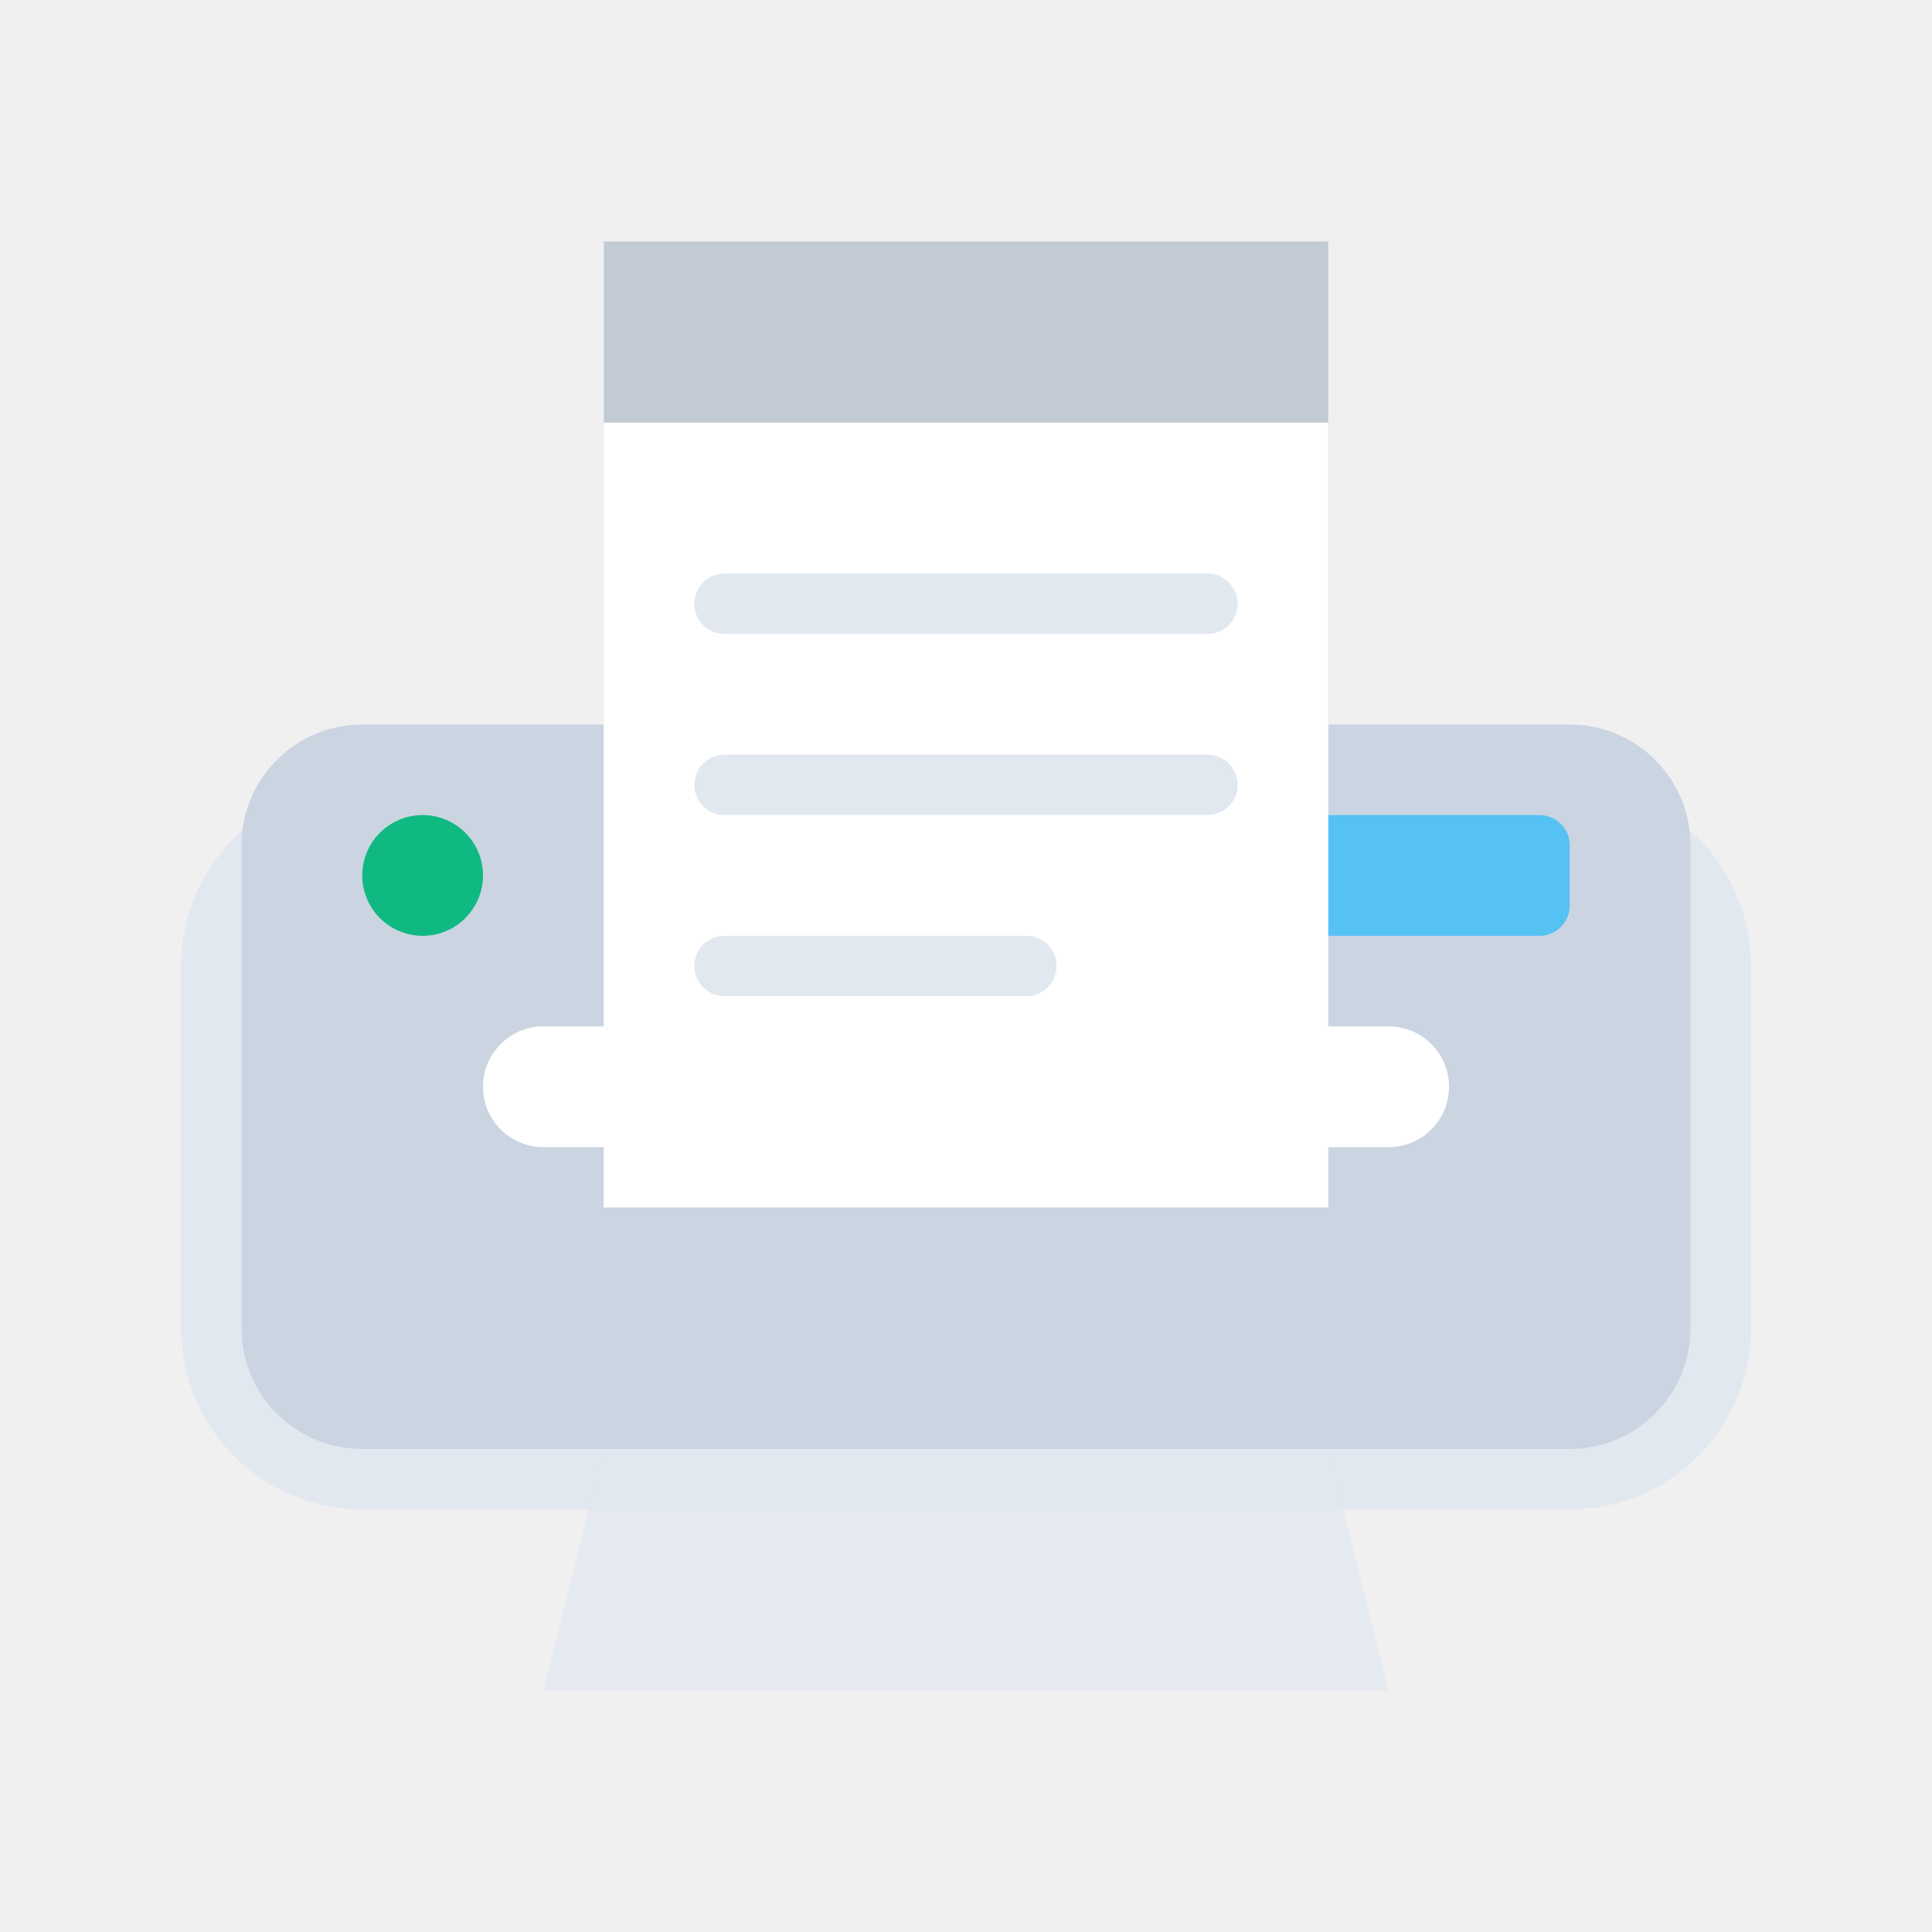
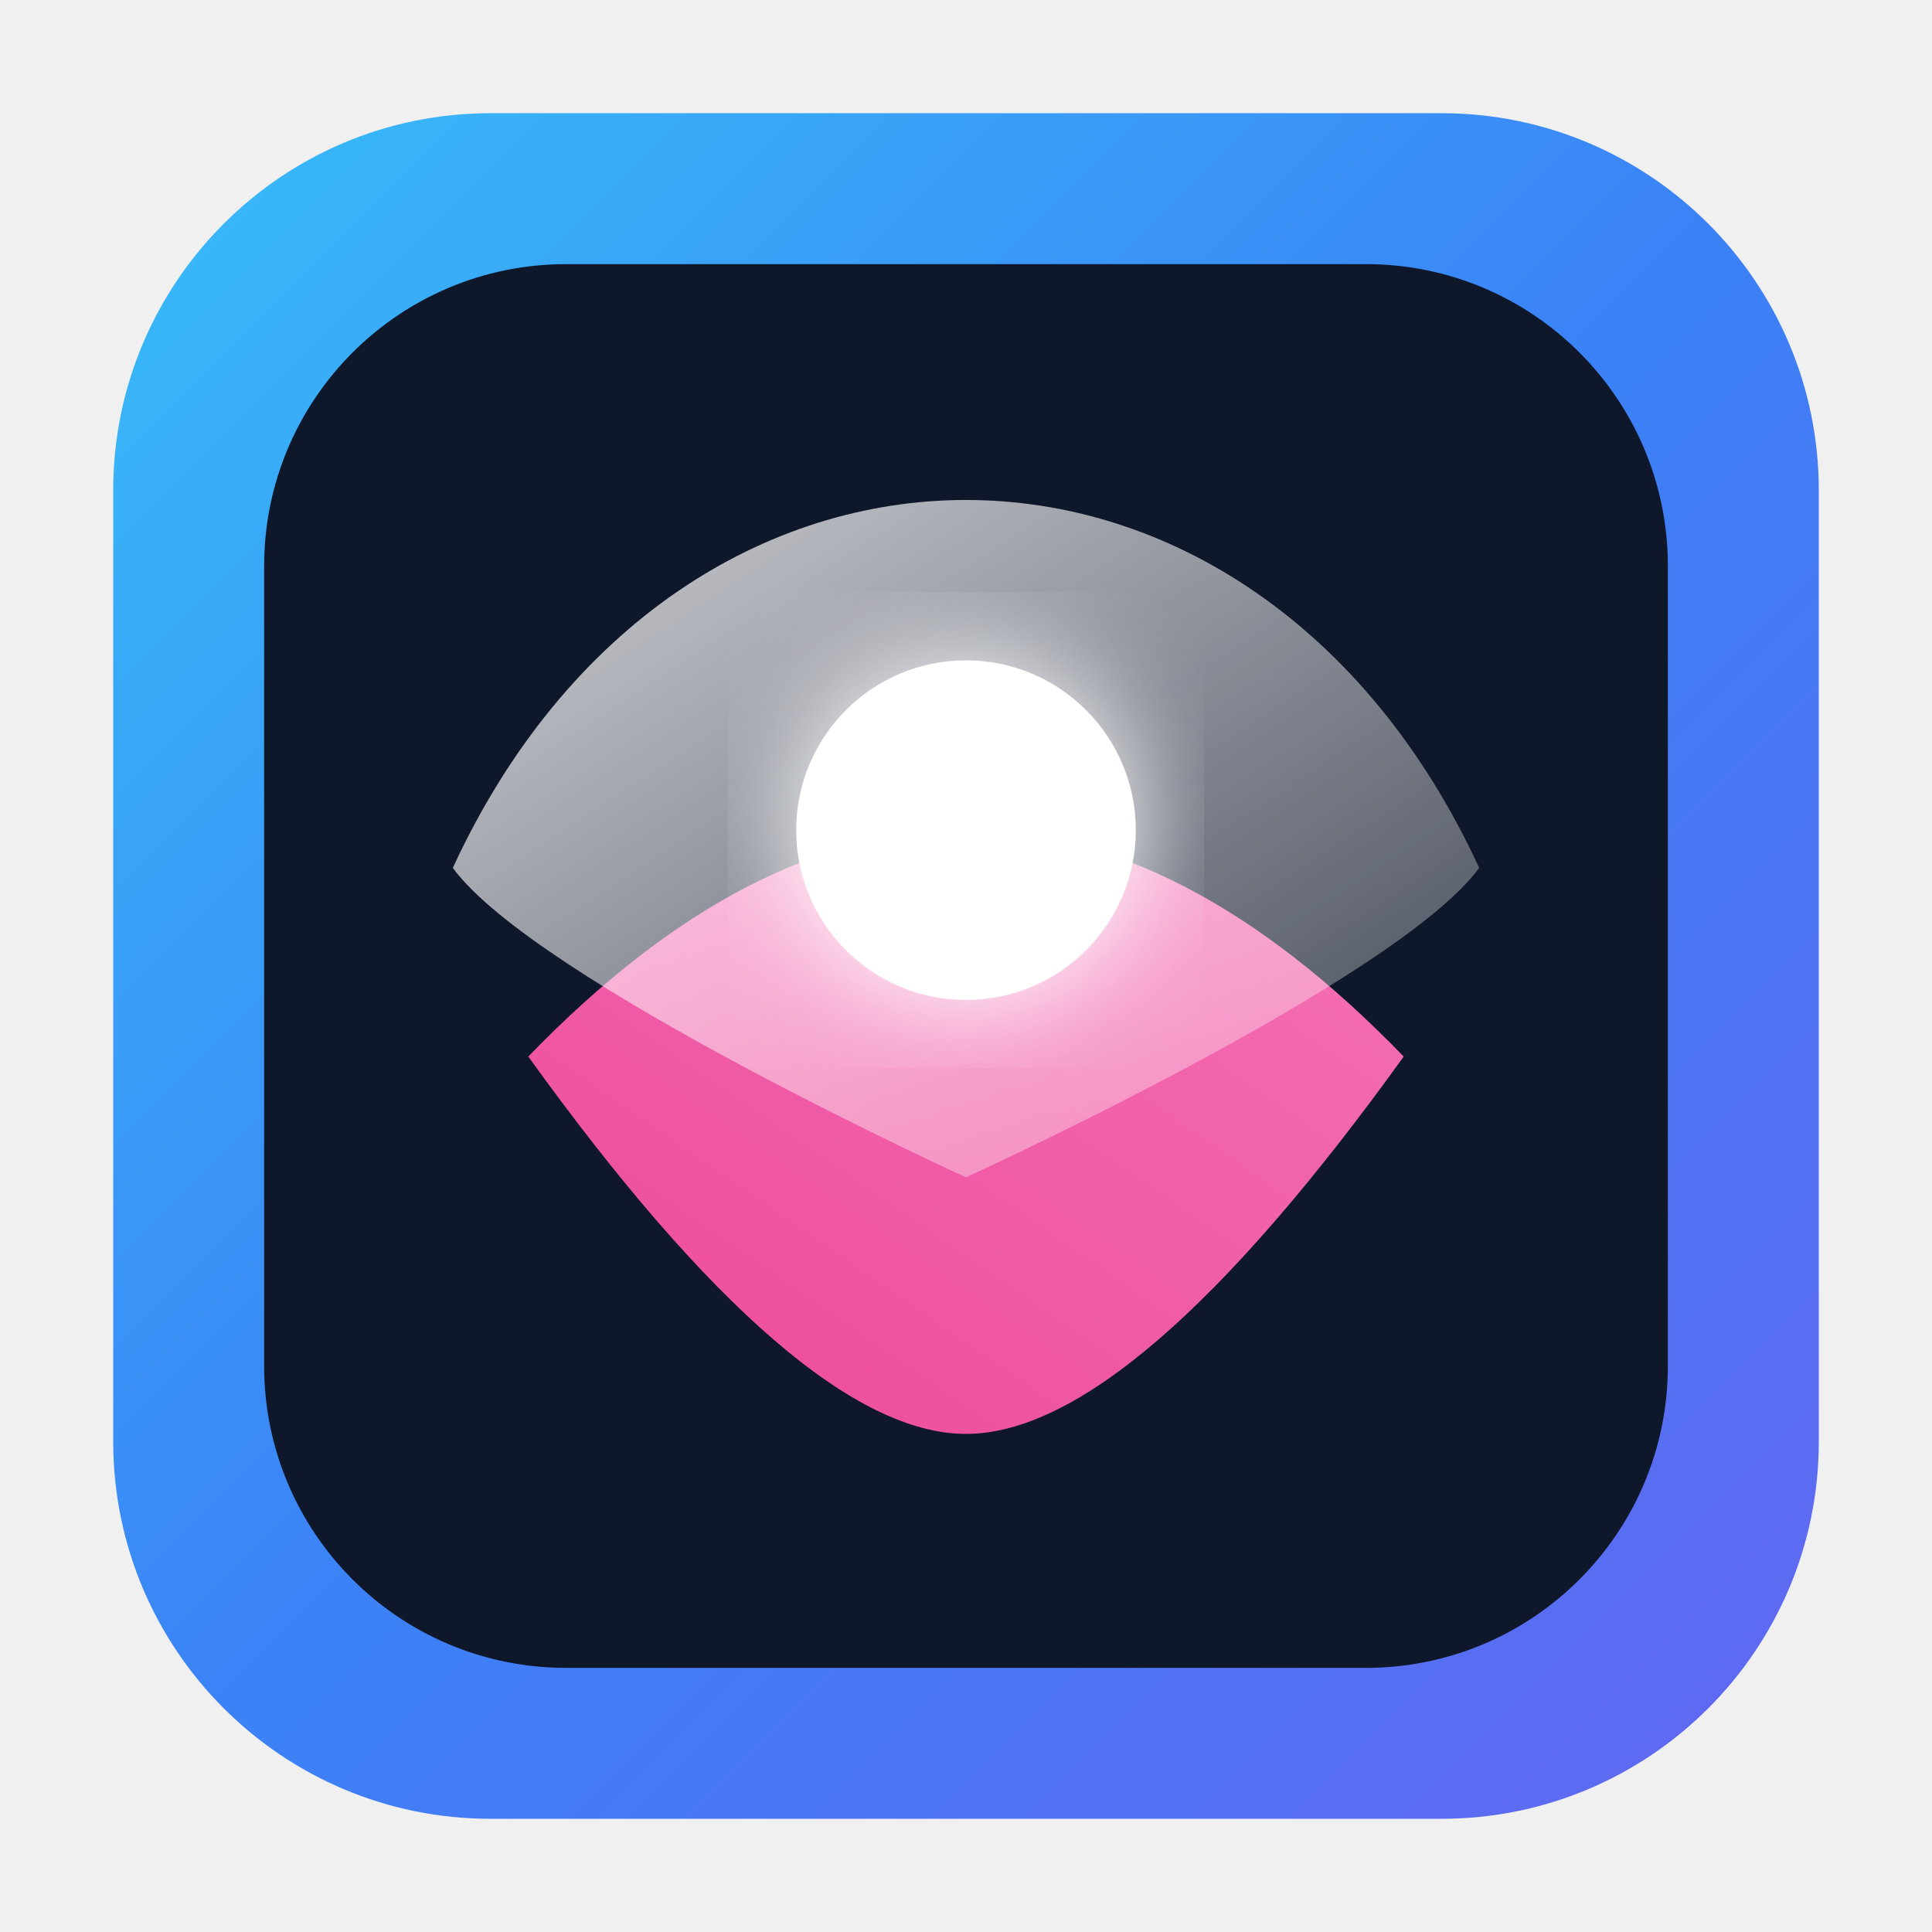
- <svg xmlns="http://www.w3.org/2000/svg" width="64" height="64" viewBox="0 0 64 64" fill="none">
-   <rect x="6" y="26" width="52" height="24" rx="6" fill="#e2e8f0" />
-   <path d="M20 8H44V24H20V8Z" fill="#94a3b8" opacity="0.5" />
-   <rect x="8" y="24" width="48" height="24" rx="4" fill="#cbd5e1" />
-   <rect x="42" y="27" width="10" height="4" rx="1" fill="#38bdf8" opacity="0.8" />
-   <circle cx="14" cy="29" r="2" fill="#10b981" />
-   <rect x="16" y="34" width="32" height="4" rx="2" fill="#ffffff" />
-   <rect x="20" y="14" width="24" height="26" fill="#ffffff" />
-   <path d="M24 20H40M24 26H40M24 32H34" stroke="#e2e8f0" stroke-width="2" stroke-linecap="round" />
-   <path d="M20 48H44L46 56H18L20 48Z" fill="#e2e8f0" opacity="0.8" />
+ <svg xmlns="http://www.w3.org/2000/svg" viewBox="0 0 512 512">
+   <defs>
+     <linearGradient id="cyber-grad" x1="0%" y1="0%" x2="100%" y2="100%">
+       <stop offset="0%" stop-color="#38bdf8" />
+       <stop offset="50%" stop-color="#3b82f6" />
+       <stop offset="100%" stop-color="#6366f1" />
+     </linearGradient>
+     <linearGradient id="neon-grad" x1="100%" y1="0%" x2="0%" y2="100%">
+       <stop offset="0%" stop-color="#f472b6" />
+       <stop offset="100%" stop-color="#ec4899" />
+     </linearGradient>
+     <filter id="glow" x="-20%" y="-20%" width="140%" height="140%">
+       <feGaussianBlur stdDeviation="15" result="blur" />
+       <feComposite in="SourceGraphic" in2="blur" operator="over" />
+     </filter>
+     <linearGradient id="glass" x1="0%" y1="0%" x2="100%" y2="100%">
+       <stop offset="0%" stop-color="#ffffff" stop-opacity="0.8" />
+       <stop offset="100%" stop-color="#ffffff" stop-opacity="0.2" />
+     </linearGradient>
+   </defs>
+   <rect x="30" y="30" width="452" height="452" rx="100" fill="url(#cyber-grad)" />
+   <rect x="70" y="70" width="372" height="372" rx="80" fill="#0f172a" />
+   <path d="M140 280 Q 256 160 372 280 Q 300 380 256 380 Q 212 380 140 280 Z" fill="url(#neon-grad)" />
+   <path d="M120 230 C 180 100 332 100 392 230 C 370 260 256 312 256 312 C 256 312 142 260 120 230 Z" fill="url(#glass)" />
+   <circle cx="256" cy="220" r="45" fill="#ffffff" filter="url(#glow)" />
</svg>
